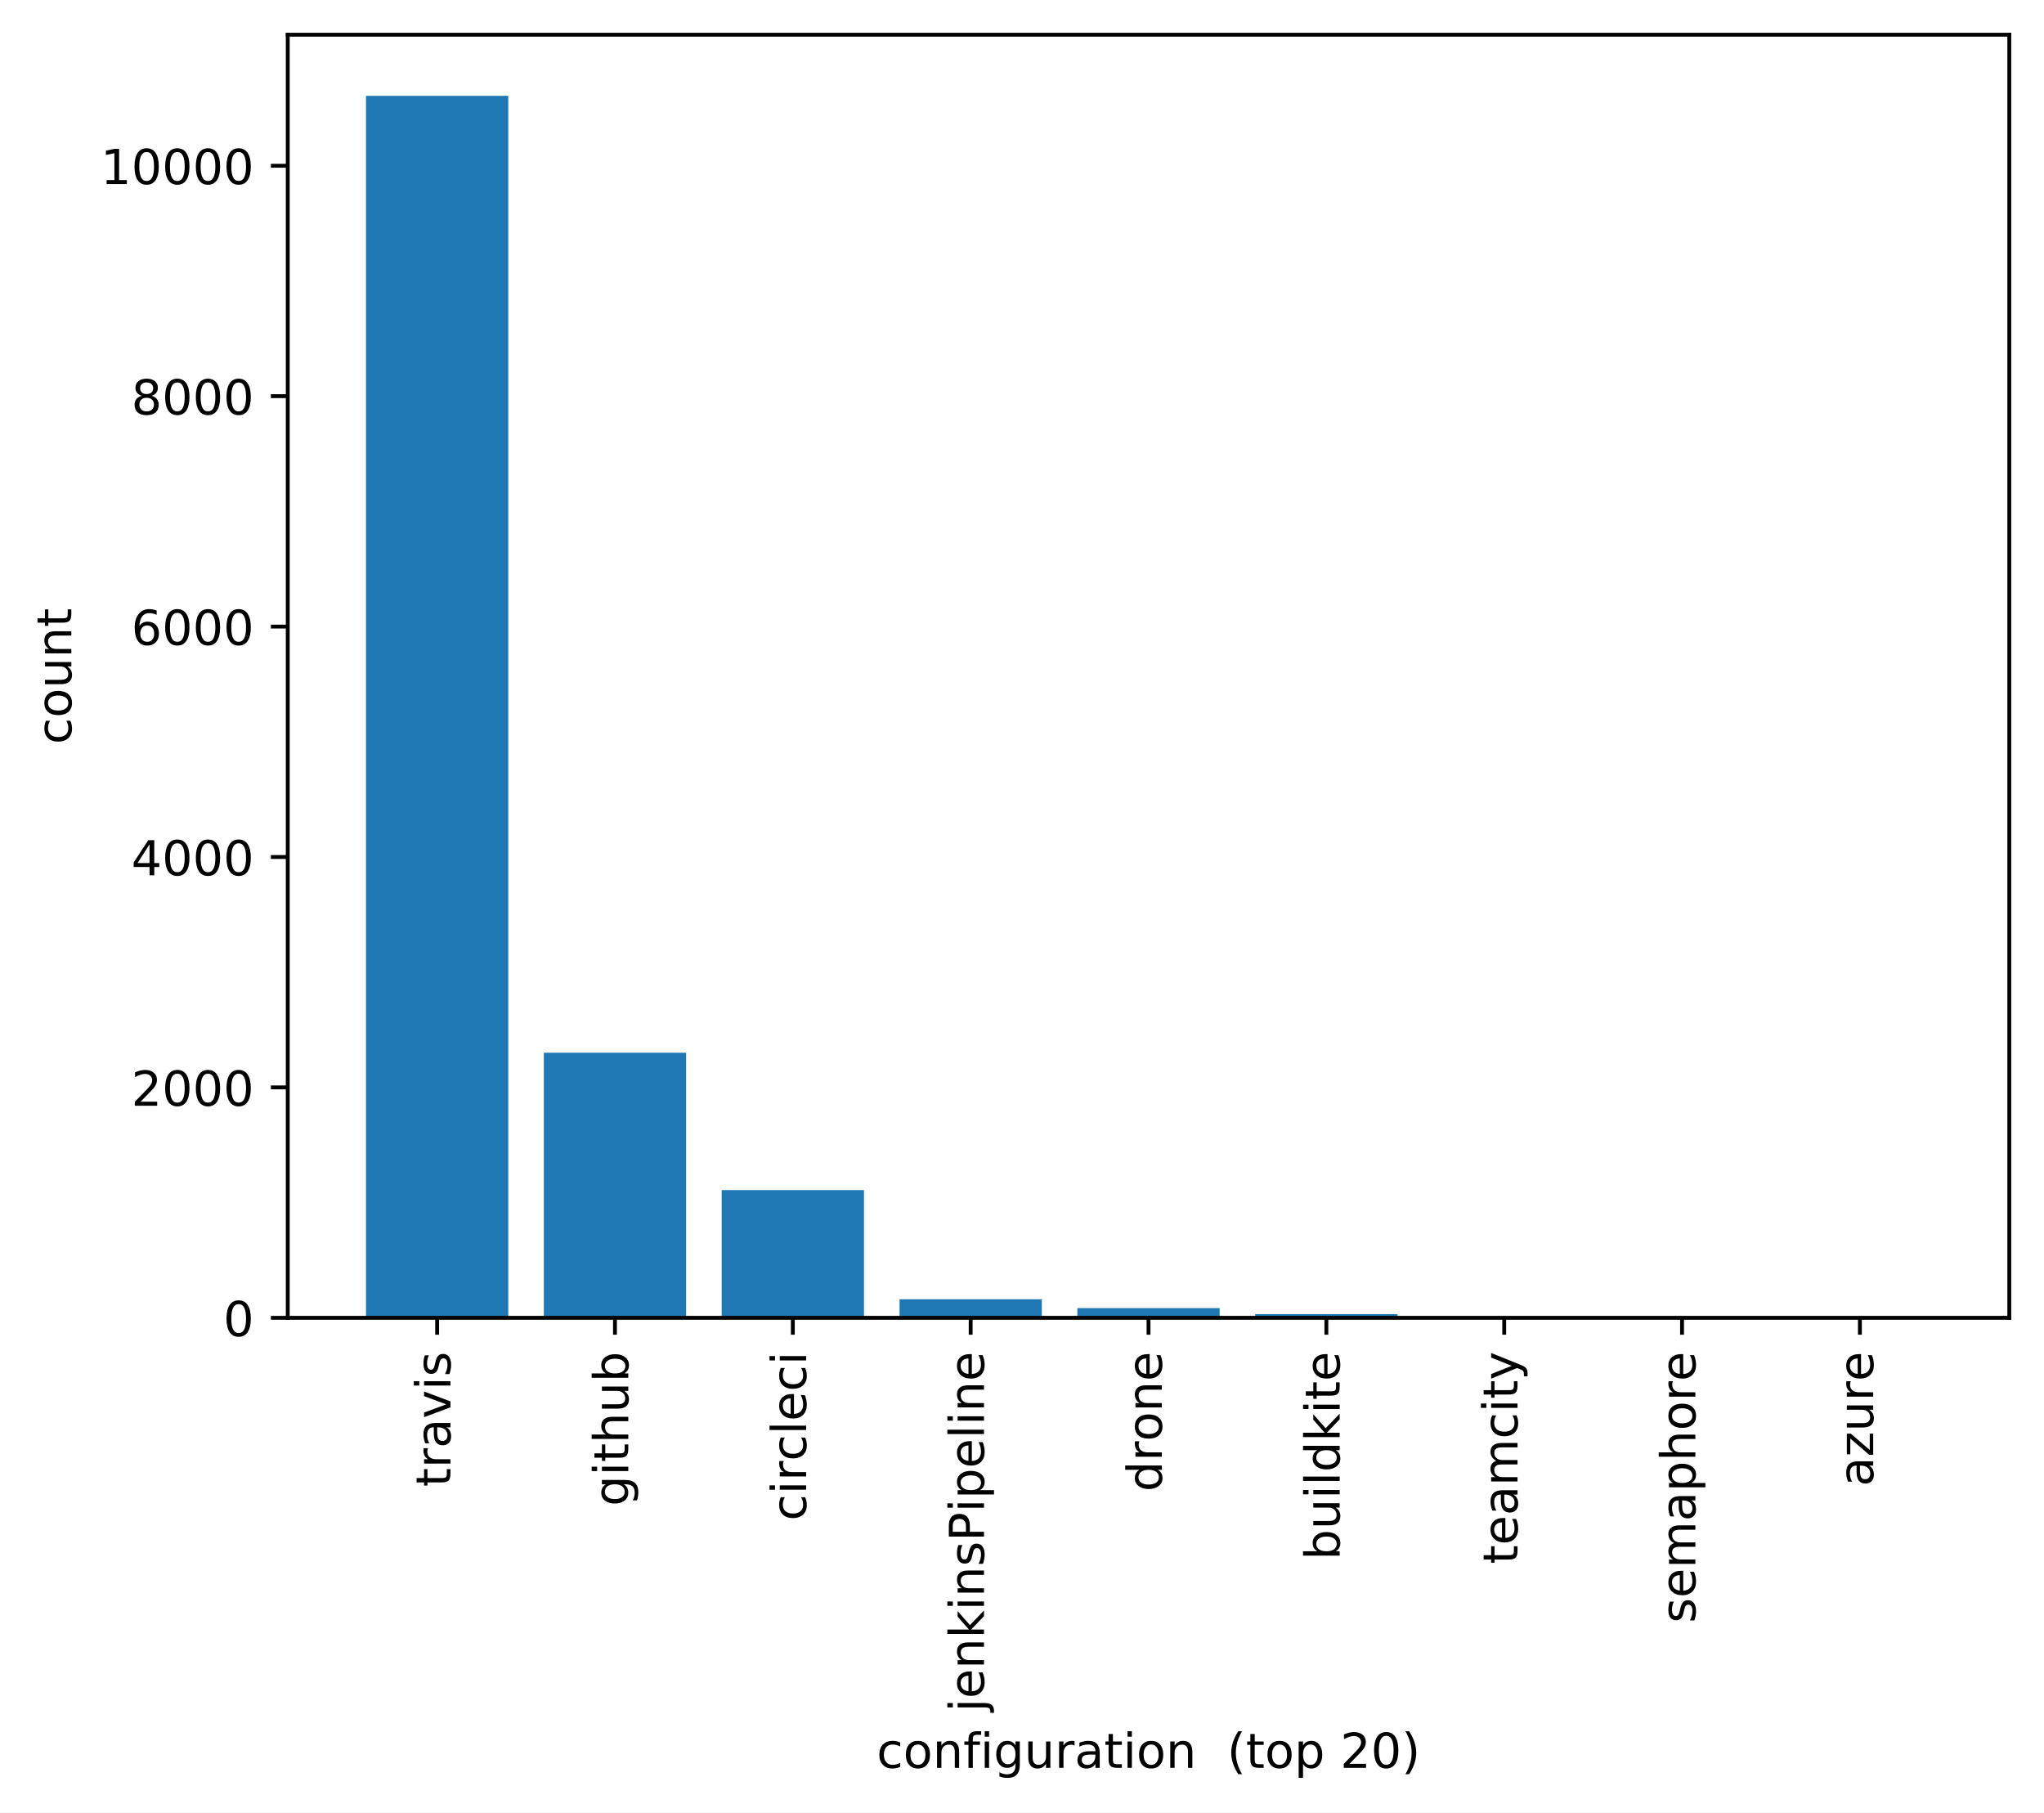
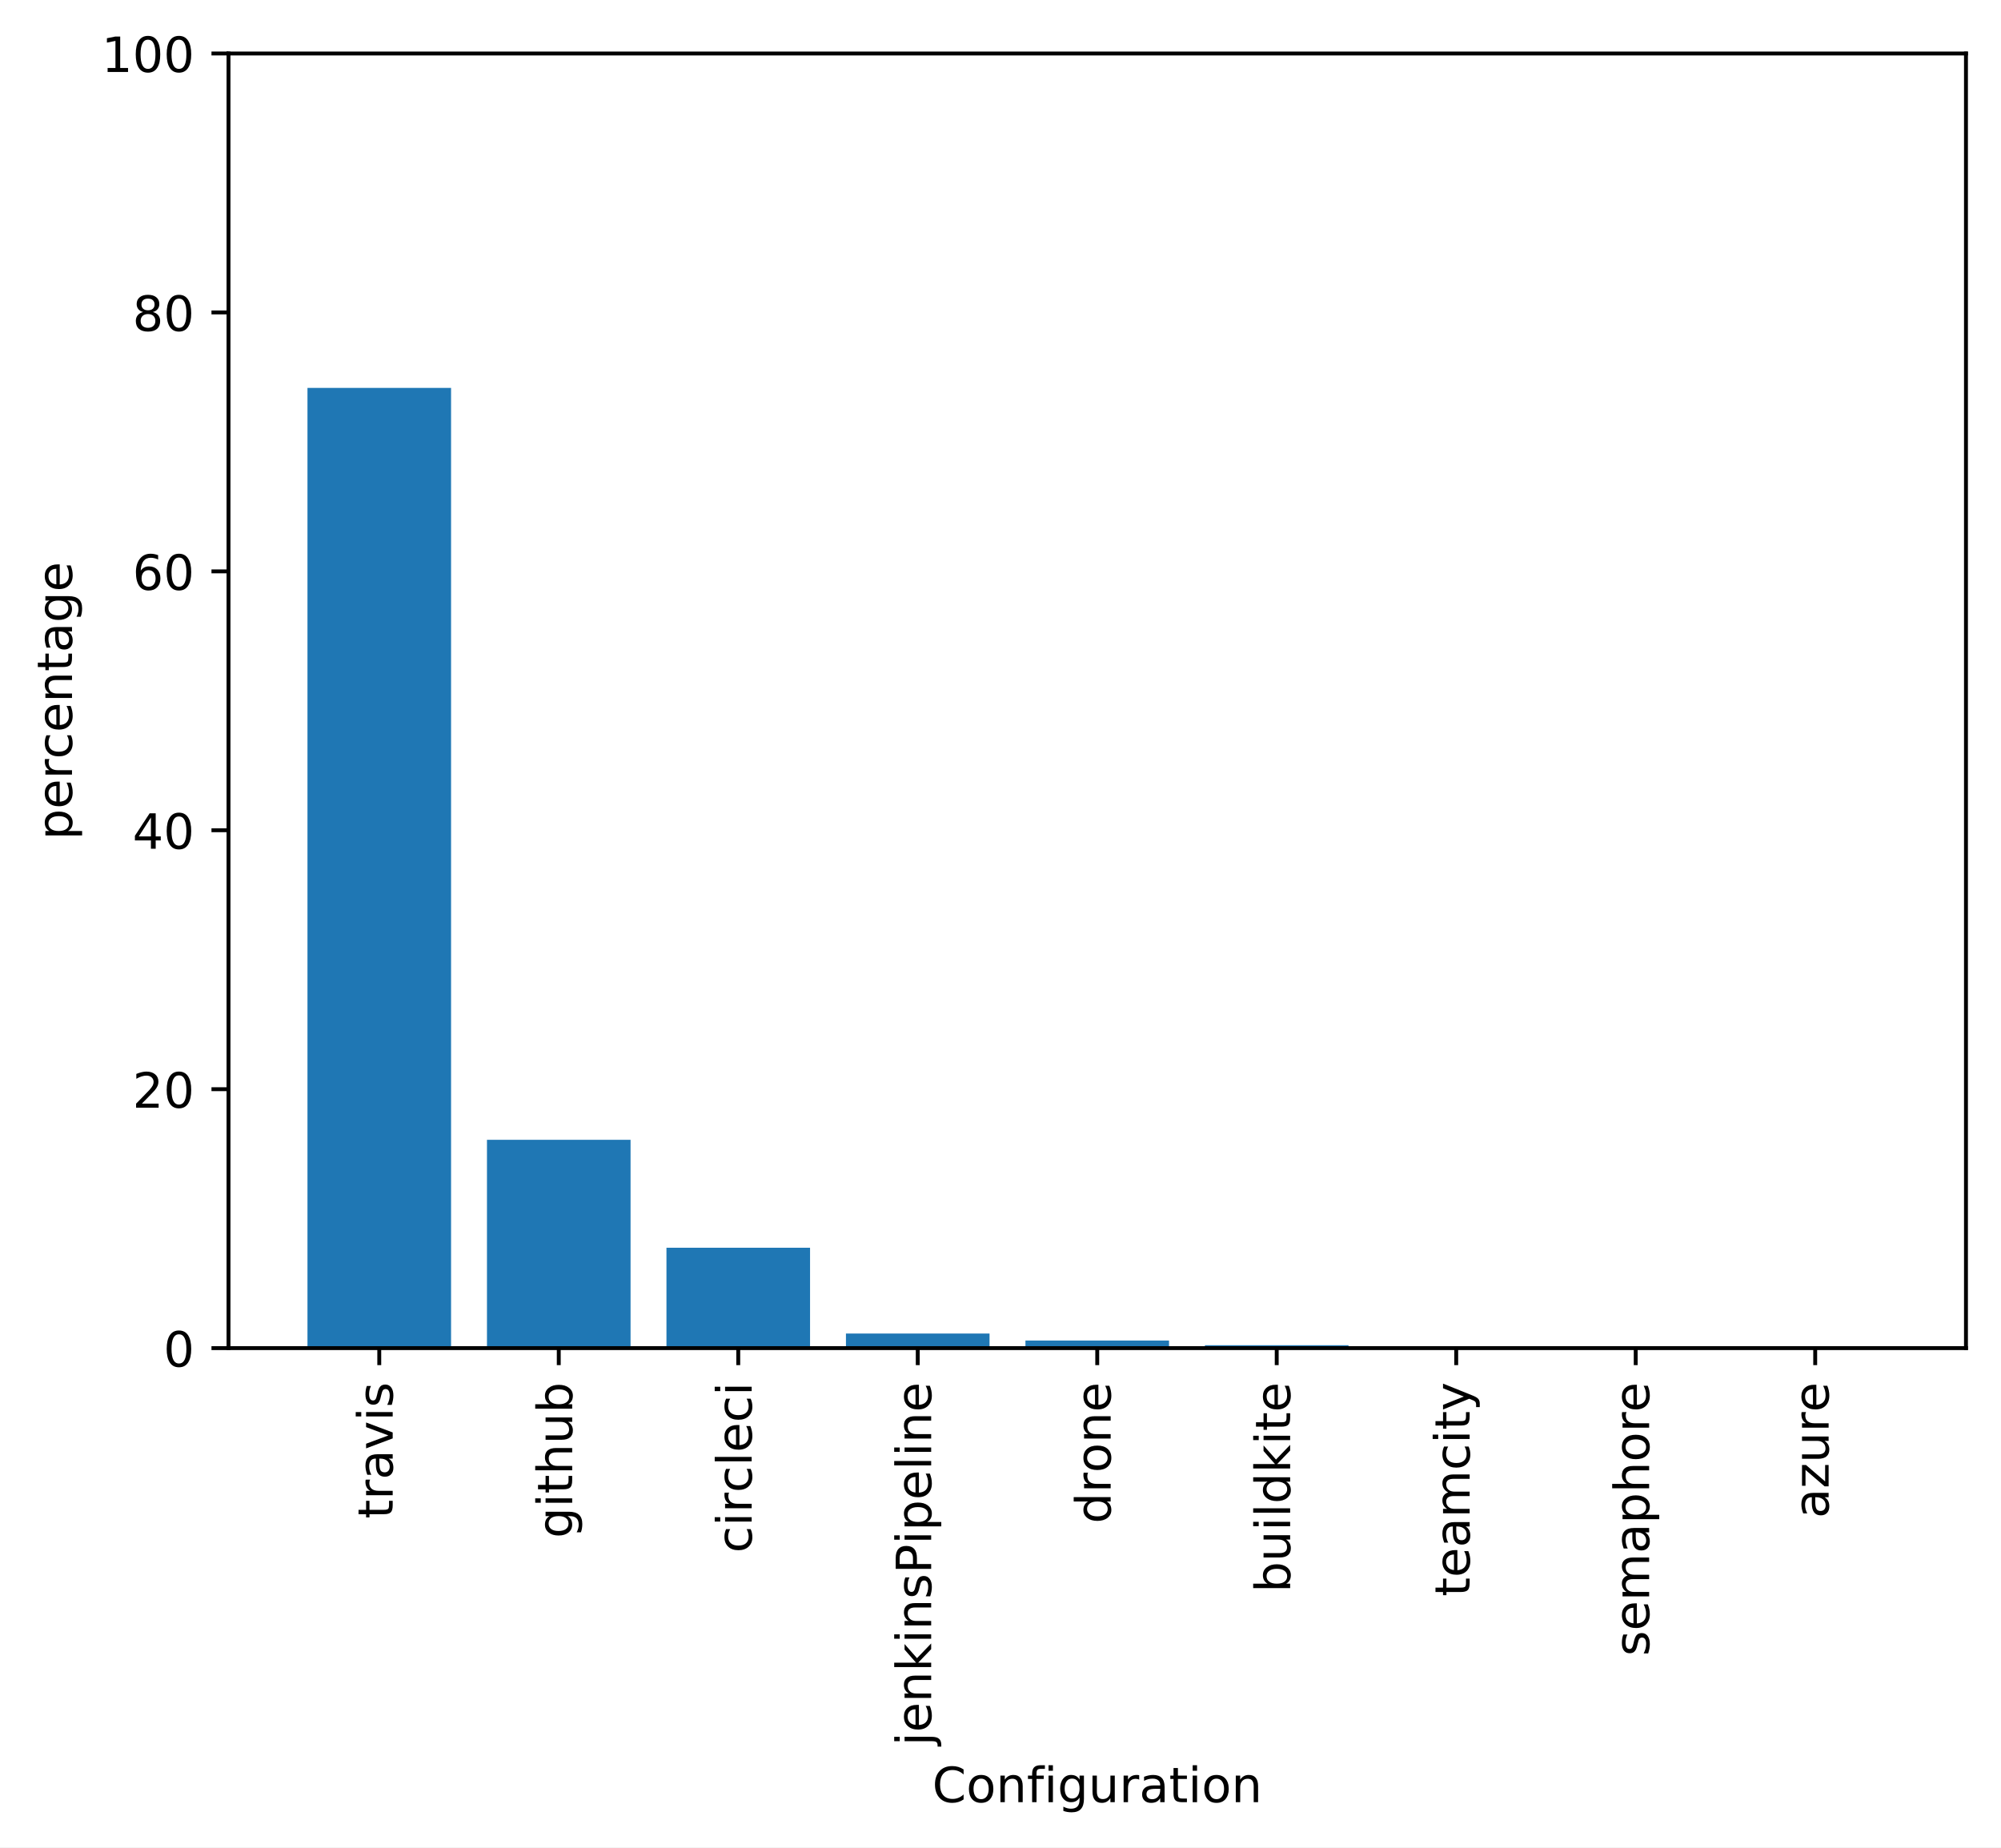
- <svg xmlns="http://www.w3.org/2000/svg" xmlns:xlink="http://www.w3.org/1999/xlink" height="375.928pt" version="1.1" viewBox="0 0 424.011 375.928" width="424.011pt">
+ <svg xmlns="http://www.w3.org/2000/svg" xmlns:xlink="http://www.w3.org/1999/xlink" height="379.727pt" version="1.1" viewBox="0 0 411.286 379.727" width="411.286pt">
  <defs>
    <style type="text/css">
*{stroke-linecap:butt;stroke-linejoin:round;}
  </style>
  </defs>
  <g id="figure_1">
    <g id="patch_1">
-       <path d="M 0 375.928  L 424.011 375.928  L 424.011 0  L 0 0  z " style="fill:#ffffff;" />
+       <path d="M 0 379.727  L 411.286 379.727  L 411.286 0  L 0 0  z " style="fill:#ffffff;" />
    </g>
    <g id="axes_1">
      <g id="patch_2">
-         <path d="M 59.691 273.312  L 416.811 273.312  L 416.811 7.2  L 59.691 7.2  z " style="fill:#ffffff;" />
+         <path d="M 46.966 277.111  L 404.086 277.111  L 404.086 10.999  L 46.966 10.999  z " style="fill:#ffffff;" />
      </g>
      <g id="patch_3">
-         <path clip-path="url(#pf8404ca12c)" d="M 75.923 273.312  L 105.437 273.312  L 105.437 19.872  L 75.923 19.872  z " style="fill:#1f77b4;" />
+         <path clip-path="url(#p85c46f437a)" d="M 63.198 277.111  L 92.712 277.111  L 92.712 79.737  L 63.198 79.737  z " style="fill:#1f77b4;" />
      </g>
      <g id="patch_4">
-         <path clip-path="url(#pf8404ca12c)" d="M 112.816 273.312  L 142.33 273.312  L 142.33 218.333  L 112.816 218.333  z " style="fill:#1f77b4;" />
+         <path clip-path="url(#p85c46f437a)" d="M 100.091 277.111  L 129.605 277.111  L 129.605 234.294  L 100.091 234.294  z " style="fill:#1f77b4;" />
      </g>
      <g id="patch_5">
-         <path clip-path="url(#pf8404ca12c)" d="M 149.708 273.312  L 179.223 273.312  L 179.223 246.814  L 149.708 246.814  z " style="fill:#1f77b4;" />
+         <path clip-path="url(#p85c46f437a)" d="M 136.983 277.111  L 166.498 277.111  L 166.498 256.475  L 136.983 256.475  z " style="fill:#1f77b4;" />
      </g>
      <g id="patch_6">
-         <path clip-path="url(#pf8404ca12c)" d="M 186.601 273.312  L 216.115 273.312  L 216.115 269.465  L 186.601 269.465  z " style="fill:#1f77b4;" />
+         <path clip-path="url(#p85c46f437a)" d="M 173.876 277.111  L 203.39 277.111  L 203.39 274.115  L 173.876 274.115  z " style="fill:#1f77b4;" />
      </g>
      <g id="patch_7">
-         <path clip-path="url(#pf8404ca12c)" d="M 223.494 273.312  L 253.008 273.312  L 253.008 271.305  L 223.494 271.305  z " style="fill:#1f77b4;" />
+         <path clip-path="url(#p85c46f437a)" d="M 210.769 277.111  L 240.283 277.111  L 240.283 275.548  L 210.769 275.548  z " style="fill:#1f77b4;" />
      </g>
      <g id="patch_8">
-         <path clip-path="url(#pf8404ca12c)" d="M 260.386 273.312  L 289.9 273.312  L 289.9 272.547  L 260.386 272.547  z " style="fill:#1f77b4;" />
+         <path clip-path="url(#p85c46f437a)" d="M 247.661 277.111  L 277.175 277.111  L 277.175 276.516  L 247.661 276.516  z " style="fill:#1f77b4;" />
      </g>
      <g id="patch_9">
-         <path clip-path="url(#pf8404ca12c)" d="M 297.279 273.312  L 326.793 273.312  L 326.793 273.216  L 297.279 273.216  z " style="fill:#1f77b4;" />
+         <path clip-path="url(#p85c46f437a)" d="M 284.554 277.111  L 314.068 277.111  L 314.068 277.037  L 284.554 277.037  z " style="fill:#1f77b4;" />
      </g>
      <g id="patch_10">
-         <path clip-path="url(#pf8404ca12c)" d="M 334.171 273.312  L 363.685 273.312  L 363.685 273.264  L 334.171 273.264  z " style="fill:#1f77b4;" />
+         <path clip-path="url(#p85c46f437a)" d="M 321.446 277.111  L 350.96 277.111  L 350.96 277.074  L 321.446 277.074  z " style="fill:#1f77b4;" />
      </g>
      <g id="patch_11">
-         <path clip-path="url(#pf8404ca12c)" d="M 371.064 273.312  L 400.578 273.312  L 400.578 273.288  L 371.064 273.288  z " style="fill:#1f77b4;" />
+         <path clip-path="url(#p85c46f437a)" d="M 358.339 277.111  L 387.853 277.111  L 387.853 277.093  L 358.339 277.093  z " style="fill:#1f77b4;" />
      </g>
      <g id="matplotlib.axis_1">
        <g id="xtick_1">
          <g id="line2d_1">
            <defs>
-               <path d="M 0 0  L 0 3.5  " id="ma656658e7a" style="stroke:#000000;stroke-width:0.8;" />
-             </defs>
-             <g>
-               <use style="stroke:#000000;stroke-width:0.8;" x="90.68" xlink:href="#ma656658e7a" y="273.312" />
+               <path d="M 0 0  L 0 3.5  " id="mbdd5193cb3" style="stroke:#000000;stroke-width:0.8;" />
+             </defs>
+             <g>
+               <use style="stroke:#000000;stroke-width:0.8;" x="77.955" xlink:href="#mbdd5193cb3" y="277.111" />
            </g>
          </g>
          <g id="text_1">
            <defs>
              <path d="M 18.312 70.219  L 18.312 54.688  L 36.812 54.688  L 36.812 47.703  L 18.312 47.703  L 18.312 18.016  Q 18.312 11.328 20.141 9.422  Q 21.969 7.516 27.594 7.516  L 36.812 7.516  L 36.812 0  L 27.594 0  Q 17.188 0 13.234 3.875  Q 9.281 7.766 9.281 18.016  L 9.281 47.703  L 2.688 47.703  L 2.688 54.688  L 9.281 54.688  L 9.281 70.219  z " id="DejaVuSans-116" />
              <path d="M 41.109 46.297  Q 39.594 47.172 37.812 47.578  Q 36.031 48 33.891 48  Q 26.266 48 22.188 43.047  Q 18.109 38.094 18.109 28.812  L 18.109 0  L 9.078 0  L 9.078 54.688  L 18.109 54.688  L 18.109 46.188  Q 20.953 51.172 25.484 53.578  Q 30.031 56 36.531 56  Q 37.453 56 38.578 55.875  Q 39.703 55.766 41.062 55.516  z " id="DejaVuSans-114" />
              <path d="M 34.281 27.484  Q 23.391 27.484 19.188 25  Q 14.984 22.516 14.984 16.5  Q 14.984 11.719 18.141 8.906  Q 21.297 6.109 26.703 6.109  Q 34.188 6.109 38.703 11.406  Q 43.219 16.703 43.219 25.484  L 43.219 27.484  z M 52.203 31.203  L 52.203 0  L 43.219 0  L 43.219 8.297  Q 40.141 3.328 35.547 0.953  Q 30.953 -1.422 24.312 -1.422  Q 15.922 -1.422 10.953 3.297  Q 6 8.016 6 15.922  Q 6 25.141 12.172 29.828  Q 18.359 34.516 30.609 34.516  L 43.219 34.516  L 43.219 35.406  Q 43.219 41.609 39.141 45  Q 35.062 48.391 27.688 48.391  Q 23 48.391 18.547 47.266  Q 14.109 46.141 10.016 43.891  L 10.016 52.203  Q 14.938 54.109 19.578 55.047  Q 24.219 56 28.609 56  Q 40.484 56 46.344 49.844  Q 52.203 43.703 52.203 31.203  z " id="DejaVuSans-97" />
              <path d="M 2.984 54.688  L 12.5 54.688  L 29.594 8.797  L 46.688 54.688  L 56.203 54.688  L 35.688 0  L 23.484 0  z " id="DejaVuSans-118" />
              <path d="M 9.422 54.688  L 18.406 54.688  L 18.406 0  L 9.422 0  z M 9.422 75.984  L 18.406 75.984  L 18.406 64.594  L 9.422 64.594  z " id="DejaVuSans-105" />
              <path d="M 44.281 53.078  L 44.281 44.578  Q 40.484 46.531 36.375 47.5  Q 32.281 48.484 27.875 48.484  Q 21.188 48.484 17.844 46.438  Q 14.5 44.391 14.5 40.281  Q 14.5 37.156 16.891 35.375  Q 19.281 33.594 26.516 31.984  L 29.594 31.297  Q 39.156 29.25 43.188 25.516  Q 47.219 21.781 47.219 15.094  Q 47.219 7.469 41.188 3.016  Q 35.156 -1.422 24.609 -1.422  Q 20.219 -1.422 15.453 -0.562  Q 10.688 0.297 5.422 2  L 5.422 11.281  Q 10.406 8.688 15.234 7.391  Q 20.062 6.109 24.812 6.109  Q 31.156 6.109 34.562 8.281  Q 37.984 10.453 37.984 14.406  Q 37.984 18.062 35.516 20.016  Q 33.062 21.969 24.703 23.781  L 21.578 24.516  Q 13.234 26.266 9.516 29.906  Q 5.812 33.547 5.812 39.891  Q 5.812 47.609 11.281 51.797  Q 16.75 56 26.812 56  Q 31.781 56 36.172 55.266  Q 40.578 54.547 44.281 53.078  z " id="DejaVuSans-115" />
            </defs>
-             <g transform="translate(93.43975 308.3776)rotate(-90)scale(0.1 -0.1)">
+             <g transform="translate(80.71475 312.1768)rotate(-90)scale(0.1 -0.1)">
              <use xlink:href="#DejaVuSans-116" />
              <use x="39.209" xlink:href="#DejaVuSans-114" />
              <use x="80.322" xlink:href="#DejaVuSans-97" />
              <use x="141.602" xlink:href="#DejaVuSans-118" />
              <use x="200.781" xlink:href="#DejaVuSans-105" />
              <use x="228.564" xlink:href="#DejaVuSans-115" />
            </g>
          </g>
        </g>
        <g id="xtick_2">
          <g id="line2d_2">
            <g>
-               <use style="stroke:#000000;stroke-width:0.8;" x="127.573" xlink:href="#ma656658e7a" y="273.312" />
+               <use style="stroke:#000000;stroke-width:0.8;" x="114.848" xlink:href="#mbdd5193cb3" y="277.111" />
            </g>
          </g>
          <g id="text_2">
            <defs>
              <path d="M 45.406 27.984  Q 45.406 37.75 41.375 43.109  Q 37.359 48.484 30.078 48.484  Q 22.859 48.484 18.828 43.109  Q 14.797 37.75 14.797 27.984  Q 14.797 18.266 18.828 12.891  Q 22.859 7.516 30.078 7.516  Q 37.359 7.516 41.375 12.891  Q 45.406 18.266 45.406 27.984  z M 54.391 6.781  Q 54.391 -7.172 48.188 -13.984  Q 42 -20.797 29.203 -20.797  Q 24.469 -20.797 20.266 -20.094  Q 16.062 -19.391 12.109 -17.922  L 12.109 -9.188  Q 16.062 -11.328 19.922 -12.344  Q 23.781 -13.375 27.781 -13.375  Q 36.625 -13.375 41.016 -8.766  Q 45.406 -4.156 45.406 5.172  L 45.406 9.625  Q 42.625 4.781 38.281 2.391  Q 33.938 0 27.875 0  Q 17.828 0 11.672 7.656  Q 5.516 15.328 5.516 27.984  Q 5.516 40.672 11.672 48.328  Q 17.828 56 27.875 56  Q 33.938 56 38.281 53.609  Q 42.625 51.219 45.406 46.391  L 45.406 54.688  L 54.391 54.688  z " id="DejaVuSans-103" />
              <path d="M 54.891 33.016  L 54.891 0  L 45.906 0  L 45.906 32.719  Q 45.906 40.484 42.875 44.328  Q 39.844 48.188 33.797 48.188  Q 26.516 48.188 22.312 43.547  Q 18.109 38.922 18.109 30.906  L 18.109 0  L 9.078 0  L 9.078 75.984  L 18.109 75.984  L 18.109 46.188  Q 21.344 51.125 25.703 53.562  Q 30.078 56 35.797 56  Q 45.219 56 50.047 50.172  Q 54.891 44.344 54.891 33.016  z " id="DejaVuSans-104" />
              <path d="M 8.5 21.578  L 8.5 54.688  L 17.484 54.688  L 17.484 21.922  Q 17.484 14.156 20.5 10.266  Q 23.531 6.391 29.594 6.391  Q 36.859 6.391 41.078 11.031  Q 45.312 15.672 45.312 23.688  L 45.312 54.688  L 54.297 54.688  L 54.297 0  L 45.312 0  L 45.312 8.406  Q 42.047 3.422 37.719 1  Q 33.406 -1.422 27.688 -1.422  Q 18.266 -1.422 13.375 4.438  Q 8.5 10.297 8.5 21.578  z M 31.109 56  z " id="DejaVuSans-117" />
              <path d="M 48.688 27.297  Q 48.688 37.203 44.609 42.844  Q 40.531 48.484 33.406 48.484  Q 26.266 48.484 22.188 42.844  Q 18.109 37.203 18.109 27.297  Q 18.109 17.391 22.188 11.75  Q 26.266 6.109 33.406 6.109  Q 40.531 6.109 44.609 11.75  Q 48.688 17.391 48.688 27.297  z M 18.109 46.391  Q 20.953 51.266 25.266 53.625  Q 29.594 56 35.594 56  Q 45.562 56 51.781 48.094  Q 58.016 40.188 58.016 27.297  Q 58.016 14.406 51.781 6.484  Q 45.562 -1.422 35.594 -1.422  Q 29.594 -1.422 25.266 0.953  Q 20.953 3.328 18.109 8.203  L 18.109 0  L 9.078 0  L 9.078 75.984  L 18.109 75.984  z " id="DejaVuSans-98" />
            </defs>
-             <g transform="translate(130.3323 312.3823)rotate(-90)scale(0.1 -0.1)">
+             <g transform="translate(117.6073 316.1815)rotate(-90)scale(0.1 -0.1)">
              <use xlink:href="#DejaVuSans-103" />
              <use x="63.477" xlink:href="#DejaVuSans-105" />
              <use x="91.26" xlink:href="#DejaVuSans-116" />
              <use x="130.469" xlink:href="#DejaVuSans-104" />
              <use x="193.848" xlink:href="#DejaVuSans-117" />
              <use x="257.227" xlink:href="#DejaVuSans-98" />
            </g>
          </g>
        </g>
        <g id="xtick_3">
          <g id="line2d_3">
            <g>
-               <use style="stroke:#000000;stroke-width:0.8;" x="164.466" xlink:href="#ma656658e7a" y="273.312" />
+               <use style="stroke:#000000;stroke-width:0.8;" x="151.741" xlink:href="#mbdd5193cb3" y="277.111" />
            </g>
          </g>
          <g id="text_3">
            <defs>
              <path d="M 48.781 52.594  L 48.781 44.188  Q 44.969 46.297 41.141 47.344  Q 37.312 48.391 33.406 48.391  Q 24.656 48.391 19.812 42.844  Q 14.984 37.312 14.984 27.297  Q 14.984 17.281 19.812 11.734  Q 24.656 6.203 33.406 6.203  Q 37.312 6.203 41.141 7.25  Q 44.969 8.297 48.781 10.406  L 48.781 2.094  Q 45.016 0.344 40.984 -0.531  Q 36.969 -1.422 32.422 -1.422  Q 20.062 -1.422 12.781 6.344  Q 5.516 14.109 5.516 27.297  Q 5.516 40.672 12.859 48.328  Q 20.219 56 33.016 56  Q 37.156 56 41.109 55.141  Q 45.062 54.297 48.781 52.594  z " id="DejaVuSans-99" />
              <path d="M 9.422 75.984  L 18.406 75.984  L 18.406 0  L 9.422 0  z " id="DejaVuSans-108" />
              <path d="M 56.203 29.594  L 56.203 25.203  L 14.891 25.203  Q 15.484 15.922 20.484 11.062  Q 25.484 6.203 34.422 6.203  Q 39.594 6.203 44.453 7.469  Q 49.312 8.734 54.109 11.281  L 54.109 2.781  Q 49.266 0.734 44.188 -0.344  Q 39.109 -1.422 33.891 -1.422  Q 20.797 -1.422 13.156 6.188  Q 5.516 13.812 5.516 26.812  Q 5.516 40.234 12.766 48.109  Q 20.016 56 32.328 56  Q 43.359 56 49.781 48.891  Q 56.203 41.797 56.203 29.594  z M 47.219 32.234  Q 47.125 39.594 43.094 43.984  Q 39.062 48.391 32.422 48.391  Q 24.906 48.391 20.391 44.141  Q 15.875 39.891 15.188 32.172  z " id="DejaVuSans-101" />
            </defs>
-             <g transform="translate(167.2249 315.4026)rotate(-90)scale(0.1 -0.1)">
+             <g transform="translate(154.4999 319.2018)rotate(-90)scale(0.1 -0.1)">
              <use xlink:href="#DejaVuSans-99" />
              <use x="54.98" xlink:href="#DejaVuSans-105" />
              <use x="82.764" xlink:href="#DejaVuSans-114" />
              <use x="123.846" xlink:href="#DejaVuSans-99" />
              <use x="178.826" xlink:href="#DejaVuSans-108" />
              <use x="206.609" xlink:href="#DejaVuSans-101" />
              <use x="268.133" xlink:href="#DejaVuSans-99" />
              <use x="323.113" xlink:href="#DejaVuSans-105" />
            </g>
          </g>
        </g>
        <g id="xtick_4">
          <g id="line2d_4">
            <g>
-               <use style="stroke:#000000;stroke-width:0.8;" x="201.358" xlink:href="#ma656658e7a" y="273.312" />
+               <use style="stroke:#000000;stroke-width:0.8;" x="188.633" xlink:href="#mbdd5193cb3" y="277.111" />
            </g>
          </g>
          <g id="text_4">
            <defs>
              <path d="M 9.422 54.688  L 18.406 54.688  L 18.406 -0.984  Q 18.406 -11.422 14.422 -16.109  Q 10.453 -20.797 1.609 -20.797  L -1.812 -20.797  L -1.812 -13.188  L 0.594 -13.188  Q 5.719 -13.188 7.562 -10.812  Q 9.422 -8.453 9.422 -0.984  z M 9.422 75.984  L 18.406 75.984  L 18.406 64.594  L 9.422 64.594  z " id="DejaVuSans-106" />
              <path d="M 54.891 33.016  L 54.891 0  L 45.906 0  L 45.906 32.719  Q 45.906 40.484 42.875 44.328  Q 39.844 48.188 33.797 48.188  Q 26.516 48.188 22.312 43.547  Q 18.109 38.922 18.109 30.906  L 18.109 0  L 9.078 0  L 9.078 54.688  L 18.109 54.688  L 18.109 46.188  Q 21.344 51.125 25.703 53.562  Q 30.078 56 35.797 56  Q 45.219 56 50.047 50.172  Q 54.891 44.344 54.891 33.016  z " id="DejaVuSans-110" />
              <path d="M 9.078 75.984  L 18.109 75.984  L 18.109 31.109  L 44.922 54.688  L 56.391 54.688  L 27.391 29.109  L 57.625 0  L 45.906 0  L 18.109 26.703  L 18.109 0  L 9.078 0  z " id="DejaVuSans-107" />
              <path d="M 19.672 64.797  L 19.672 37.406  L 32.078 37.406  Q 38.969 37.406 42.719 40.969  Q 46.484 44.531 46.484 51.125  Q 46.484 57.672 42.719 61.234  Q 38.969 64.797 32.078 64.797  z M 9.812 72.906  L 32.078 72.906  Q 44.344 72.906 50.609 67.359  Q 56.891 61.812 56.891 51.125  Q 56.891 40.328 50.609 34.812  Q 44.344 29.297 32.078 29.297  L 19.672 29.297  L 19.672 0  L 9.812 0  z " id="DejaVuSans-80" />
              <path d="M 18.109 8.203  L 18.109 -20.797  L 9.078 -20.797  L 9.078 54.688  L 18.109 54.688  L 18.109 46.391  Q 20.953 51.266 25.266 53.625  Q 29.594 56 35.594 56  Q 45.562 56 51.781 48.094  Q 58.016 40.188 58.016 27.297  Q 58.016 14.406 51.781 6.484  Q 45.562 -1.422 35.594 -1.422  Q 29.594 -1.422 25.266 0.953  Q 20.953 3.328 18.109 8.203  z M 48.688 27.297  Q 48.688 37.203 44.609 42.844  Q 40.531 48.484 33.406 48.484  Q 26.266 48.484 22.188 42.844  Q 18.109 37.203 18.109 27.297  Q 18.109 17.391 22.188 11.75  Q 26.266 6.109 33.406 6.109  Q 40.531 6.109 44.609 11.75  Q 48.688 17.391 48.688 27.297  z " id="DejaVuSans-112" />
            </defs>
-             <g transform="translate(204.1174 355.0495)rotate(-90)scale(0.1 -0.1)">
+             <g transform="translate(191.3924 358.8487)rotate(-90)scale(0.1 -0.1)">
              <use xlink:href="#DejaVuSans-106" />
              <use x="27.783" xlink:href="#DejaVuSans-101" />
              <use x="89.307" xlink:href="#DejaVuSans-110" />
              <use x="152.686" xlink:href="#DejaVuSans-107" />
              <use x="210.596" xlink:href="#DejaVuSans-105" />
              <use x="238.379" xlink:href="#DejaVuSans-110" />
              <use x="301.758" xlink:href="#DejaVuSans-115" />
              <use x="353.857" xlink:href="#DejaVuSans-80" />
              <use x="414.129" xlink:href="#DejaVuSans-105" />
              <use x="441.912" xlink:href="#DejaVuSans-112" />
              <use x="505.389" xlink:href="#DejaVuSans-101" />
              <use x="566.912" xlink:href="#DejaVuSans-108" />
              <use x="594.695" xlink:href="#DejaVuSans-105" />
              <use x="622.479" xlink:href="#DejaVuSans-110" />
              <use x="685.857" xlink:href="#DejaVuSans-101" />
            </g>
          </g>
        </g>
        <g id="xtick_5">
          <g id="line2d_5">
            <g>
-               <use style="stroke:#000000;stroke-width:0.8;" x="238.251" xlink:href="#ma656658e7a" y="273.312" />
+               <use style="stroke:#000000;stroke-width:0.8;" x="225.526" xlink:href="#mbdd5193cb3" y="277.111" />
            </g>
          </g>
          <g id="text_5">
            <defs>
              <path d="M 45.406 46.391  L 45.406 75.984  L 54.391 75.984  L 54.391 0  L 45.406 0  L 45.406 8.203  Q 42.578 3.328 38.25 0.953  Q 33.938 -1.422 27.875 -1.422  Q 17.969 -1.422 11.734 6.484  Q 5.516 14.406 5.516 27.297  Q 5.516 40.188 11.734 48.094  Q 17.969 56 27.875 56  Q 33.938 56 38.25 53.625  Q 42.578 51.266 45.406 46.391  z M 14.797 27.297  Q 14.797 17.391 18.875 11.75  Q 22.953 6.109 30.078 6.109  Q 37.203 6.109 41.297 11.75  Q 45.406 17.391 45.406 27.297  Q 45.406 37.203 41.297 42.844  Q 37.203 48.484 30.078 48.484  Q 22.953 48.484 18.875 42.844  Q 14.797 37.203 14.797 27.297  z " id="DejaVuSans-100" />
              <path d="M 30.609 48.391  Q 23.391 48.391 19.188 42.75  Q 14.984 37.109 14.984 27.297  Q 14.984 17.484 19.156 11.844  Q 23.344 6.203 30.609 6.203  Q 37.797 6.203 41.984 11.859  Q 46.188 17.531 46.188 27.297  Q 46.188 37.016 41.984 42.703  Q 37.797 48.391 30.609 48.391  z M 30.609 56  Q 42.328 56 49.016 48.375  Q 55.719 40.766 55.719 27.297  Q 55.719 13.875 49.016 6.219  Q 42.328 -1.422 30.609 -1.422  Q 18.844 -1.422 12.172 6.219  Q 5.516 13.875 5.516 27.297  Q 5.516 40.766 12.172 48.375  Q 18.844 56 30.609 56  z " id="DejaVuSans-111" />
            </defs>
-             <g transform="translate(241.01 309.3776)rotate(-90)scale(0.1 -0.1)">
+             <g transform="translate(228.285 313.1768)rotate(-90)scale(0.1 -0.1)">
              <use xlink:href="#DejaVuSans-100" />
              <use x="63.477" xlink:href="#DejaVuSans-114" />
              <use x="104.559" xlink:href="#DejaVuSans-111" />
              <use x="165.74" xlink:href="#DejaVuSans-110" />
              <use x="229.119" xlink:href="#DejaVuSans-101" />
            </g>
          </g>
        </g>
        <g id="xtick_6">
          <g id="line2d_6">
            <g>
-               <use style="stroke:#000000;stroke-width:0.8;" x="275.143" xlink:href="#ma656658e7a" y="273.312" />
+               <use style="stroke:#000000;stroke-width:0.8;" x="262.418" xlink:href="#mbdd5193cb3" y="277.111" />
            </g>
          </g>
          <g id="text_6">
-             <g transform="translate(277.9026 323.5448)rotate(-90)scale(0.1 -0.1)">
+             <g transform="translate(265.1776 327.344)rotate(-90)scale(0.1 -0.1)">
              <use xlink:href="#DejaVuSans-98" />
              <use x="63.477" xlink:href="#DejaVuSans-117" />
              <use x="126.855" xlink:href="#DejaVuSans-105" />
              <use x="154.639" xlink:href="#DejaVuSans-108" />
              <use x="182.422" xlink:href="#DejaVuSans-100" />
              <use x="245.898" xlink:href="#DejaVuSans-107" />
              <use x="303.809" xlink:href="#DejaVuSans-105" />
              <use x="331.592" xlink:href="#DejaVuSans-116" />
              <use x="370.801" xlink:href="#DejaVuSans-101" />
            </g>
          </g>
        </g>
        <g id="xtick_7">
          <g id="line2d_7">
            <g>
-               <use style="stroke:#000000;stroke-width:0.8;" x="312.036" xlink:href="#ma656658e7a" y="273.312" />
+               <use style="stroke:#000000;stroke-width:0.8;" x="299.311" xlink:href="#mbdd5193cb3" y="277.111" />
            </g>
          </g>
          <g id="text_7">
            <defs>
              <path d="M 52 44.188  Q 55.375 50.25 60.062 53.125  Q 64.75 56 71.094 56  Q 79.641 56 84.281 50.016  Q 88.922 44.047 88.922 33.016  L 88.922 0  L 79.891 0  L 79.891 32.719  Q 79.891 40.578 77.094 44.375  Q 74.312 48.188 68.609 48.188  Q 61.625 48.188 57.562 43.547  Q 53.516 38.922 53.516 30.906  L 53.516 0  L 44.484 0  L 44.484 32.719  Q 44.484 40.625 41.703 44.406  Q 38.922 48.188 33.109 48.188  Q 26.219 48.188 22.156 43.531  Q 18.109 38.875 18.109 30.906  L 18.109 0  L 9.078 0  L 9.078 54.688  L 18.109 54.688  L 18.109 46.188  Q 21.188 51.219 25.484 53.609  Q 29.781 56 35.688 56  Q 41.656 56 45.828 52.969  Q 50 49.953 52 44.188  z " id="DejaVuSans-109" />
              <path d="M 32.172 -5.078  Q 28.375 -14.844 24.75 -17.812  Q 21.141 -20.797 15.094 -20.797  L 7.906 -20.797  L 7.906 -13.281  L 13.188 -13.281  Q 16.891 -13.281 18.938 -11.516  Q 21 -9.766 23.484 -3.219  L 25.094 0.875  L 2.984 54.688  L 12.5 54.688  L 29.594 11.922  L 46.688 54.688  L 56.203 54.688  z " id="DejaVuSans-121" />
            </defs>
-             <g transform="translate(314.7951 324.3698)rotate(-90)scale(0.1 -0.1)">
+             <g transform="translate(302.0701 328.169)rotate(-90)scale(0.1 -0.1)">
              <use xlink:href="#DejaVuSans-116" />
              <use x="39.209" xlink:href="#DejaVuSans-101" />
              <use x="100.732" xlink:href="#DejaVuSans-97" />
              <use x="162.012" xlink:href="#DejaVuSans-109" />
              <use x="259.424" xlink:href="#DejaVuSans-99" />
              <use x="314.404" xlink:href="#DejaVuSans-105" />
              <use x="342.188" xlink:href="#DejaVuSans-116" />
              <use x="381.396" xlink:href="#DejaVuSans-121" />
            </g>
          </g>
        </g>
        <g id="xtick_8">
          <g id="line2d_8">
            <g>
-               <use style="stroke:#000000;stroke-width:0.8;" x="348.928" xlink:href="#ma656658e7a" y="273.312" />
+               <use style="stroke:#000000;stroke-width:0.8;" x="336.203" xlink:href="#mbdd5193cb3" y="277.111" />
            </g>
          </g>
          <g id="text_8">
-             <g transform="translate(351.6877 336.6089)rotate(-90)scale(0.1 -0.1)">
+             <g transform="translate(338.9627 340.4081)rotate(-90)scale(0.1 -0.1)">
              <use xlink:href="#DejaVuSans-115" />
              <use x="52.1" xlink:href="#DejaVuSans-101" />
              <use x="113.623" xlink:href="#DejaVuSans-109" />
              <use x="211.035" xlink:href="#DejaVuSans-97" />
              <use x="272.314" xlink:href="#DejaVuSans-112" />
              <use x="335.791" xlink:href="#DejaVuSans-104" />
              <use x="399.17" xlink:href="#DejaVuSans-111" />
              <use x="460.352" xlink:href="#DejaVuSans-114" />
              <use x="501.434" xlink:href="#DejaVuSans-101" />
            </g>
          </g>
        </g>
        <g id="xtick_9">
          <g id="line2d_9">
            <g>
-               <use style="stroke:#000000;stroke-width:0.8;" x="385.821" xlink:href="#ma656658e7a" y="273.312" />
+               <use style="stroke:#000000;stroke-width:0.8;" x="373.096" xlink:href="#mbdd5193cb3" y="277.111" />
            </g>
          </g>
          <g id="text_9">
            <defs>
              <path d="M 5.516 54.688  L 48.188 54.688  L 48.188 46.484  L 14.406 7.172  L 48.188 7.172  L 48.188 0  L 4.297 0  L 4.297 8.203  L 38.094 47.516  L 5.516 47.516  z " id="DejaVuSans-122" />
            </defs>
-             <g transform="translate(388.5802 308.287)rotate(-90)scale(0.1 -0.1)">
+             <g transform="translate(375.8552 312.0862)rotate(-90)scale(0.1 -0.1)">
              <use xlink:href="#DejaVuSans-97" />
              <use x="61.279" xlink:href="#DejaVuSans-122" />
              <use x="113.77" xlink:href="#DejaVuSans-117" />
              <use x="177.148" xlink:href="#DejaVuSans-114" />
              <use x="218.23" xlink:href="#DejaVuSans-101" />
            </g>
          </g>
        </g>
        <g id="text_10">
          <defs>
+             <path d="M 64.406 67.281  L 64.406 56.891  Q 59.422 61.531 53.781 63.812  Q 48.141 66.109 41.797 66.109  Q 29.297 66.109 22.656 58.469  Q 16.016 50.828 16.016 36.375  Q 16.016 21.969 22.656 14.328  Q 29.297 6.688 41.797 6.688  Q 48.141 6.688 53.781 8.984  Q 59.422 11.281 64.406 15.922  L 64.406 5.609  Q 59.234 2.094 53.438 0.328  Q 47.656 -1.422 41.219 -1.422  Q 24.656 -1.422 15.125 8.703  Q 5.609 18.844 5.609 36.375  Q 5.609 53.953 15.125 64.078  Q 24.656 74.219 41.219 74.219  Q 47.75 74.219 53.531 72.484  Q 59.328 70.75 64.406 67.281  z " id="DejaVuSans-67" />
            <path d="M 37.109 75.984  L 37.109 68.5  L 28.516 68.5  Q 23.688 68.5 21.797 66.547  Q 19.922 64.594 19.922 59.516  L 19.922 54.688  L 34.719 54.688  L 34.719 47.703  L 19.922 47.703  L 19.922 0  L 10.891 0  L 10.891 47.703  L 2.297 47.703  L 2.297 54.688  L 10.891 54.688  L 10.891 58.5  Q 10.891 67.625 15.141 71.797  Q 19.391 75.984 28.609 75.984  z " id="DejaVuSans-102" />
-             <path id="DejaVuSans-32" />
-             <path d="M 31 75.875  Q 24.469 64.656 21.281 53.656  Q 18.109 42.672 18.109 31.391  Q 18.109 20.125 21.312 9.062  Q 24.516 -2 31 -13.188  L 23.188 -13.188  Q 15.875 -1.703 12.234 9.375  Q 8.594 20.453 8.594 31.391  Q 8.594 42.281 12.203 53.312  Q 15.828 64.359 23.188 75.875  z " id="DejaVuSans-40" />
-             <path d="M 19.188 8.297  L 53.609 8.297  L 53.609 0  L 7.328 0  L 7.328 8.297  Q 12.938 14.109 22.625 23.891  Q 32.328 33.688 34.812 36.531  Q 39.547 41.844 41.422 45.531  Q 43.312 49.219 43.312 52.781  Q 43.312 58.594 39.234 62.25  Q 35.156 65.922 28.609 65.922  Q 23.969 65.922 18.812 64.312  Q 13.672 62.703 7.812 59.422  L 7.812 69.391  Q 13.766 71.781 18.938 73  Q 24.125 74.219 28.422 74.219  Q 39.75 74.219 46.484 68.547  Q 53.219 62.891 53.219 53.422  Q 53.219 48.922 51.531 44.891  Q 49.859 40.875 45.406 35.406  Q 44.188 33.984 37.641 27.219  Q 31.109 20.453 19.188 8.297  z " id="DejaVuSans-50" />
-             <path d="M 31.781 66.406  Q 24.172 66.406 20.328 58.906  Q 16.5 51.422 16.5 36.375  Q 16.5 21.391 20.328 13.891  Q 24.172 6.391 31.781 6.391  Q 39.453 6.391 43.281 13.891  Q 47.125 21.391 47.125 36.375  Q 47.125 51.422 43.281 58.906  Q 39.453 66.406 31.781 66.406  z M 31.781 74.219  Q 44.047 74.219 50.516 64.516  Q 56.984 54.828 56.984 36.375  Q 56.984 17.969 50.516 8.266  Q 44.047 -1.422 31.781 -1.422  Q 19.531 -1.422 13.062 8.266  Q 6.594 17.969 6.594 36.375  Q 6.594 54.828 13.062 64.516  Q 19.531 74.219 31.781 74.219  z " id="DejaVuSans-48" />
-             <path d="M 8.016 75.875  L 15.828 75.875  Q 23.141 64.359 26.781 53.312  Q 30.422 42.281 30.422 31.391  Q 30.422 20.453 26.781 9.375  Q 23.141 -1.703 15.828 -13.188  L 8.016 -13.188  Q 14.5 -2 17.703 9.062  Q 20.906 20.125 20.906 31.391  Q 20.906 42.672 17.703 53.656  Q 14.5 64.656 8.016 75.875  z " id="DejaVuSans-41" />
          </defs>
-           <g transform="translate(181.8592 366.6479)scale(0.1 -0.1)">
-             <use xlink:href="#DejaVuSans-99" />
-             <use x="54.98" xlink:href="#DejaVuSans-111" />
-             <use x="116.162" xlink:href="#DejaVuSans-110" />
-             <use x="179.541" xlink:href="#DejaVuSans-102" />
-             <use x="214.746" xlink:href="#DejaVuSans-105" />
-             <use x="242.529" xlink:href="#DejaVuSans-103" />
-             <use x="306.006" xlink:href="#DejaVuSans-117" />
-             <use x="369.385" xlink:href="#DejaVuSans-114" />
-             <use x="410.498" xlink:href="#DejaVuSans-97" />
-             <use x="471.777" xlink:href="#DejaVuSans-116" />
-             <use x="510.986" xlink:href="#DejaVuSans-105" />
-             <use x="538.77" xlink:href="#DejaVuSans-111" />
-             <use x="599.951" xlink:href="#DejaVuSans-110" />
-             <use x="663.33" xlink:href="#DejaVuSans-32" />
-             <use x="695.117" xlink:href="#DejaVuSans-32" />
-             <use x="726.904" xlink:href="#DejaVuSans-40" />
-             <use x="765.918" xlink:href="#DejaVuSans-116" />
-             <use x="805.127" xlink:href="#DejaVuSans-111" />
-             <use x="866.309" xlink:href="#DejaVuSans-112" />
-             <use x="929.785" xlink:href="#DejaVuSans-32" />
-             <use x="961.572" xlink:href="#DejaVuSans-50" />
-             <use x="1025.195" xlink:href="#DejaVuSans-48" />
-             <use x="1088.818" xlink:href="#DejaVuSans-41" />
+           <g transform="translate(191.617 370.4472)scale(0.1 -0.1)">
+             <use xlink:href="#DejaVuSans-67" />
+             <use x="69.824" xlink:href="#DejaVuSans-111" />
+             <use x="131.006" xlink:href="#DejaVuSans-110" />
+             <use x="194.385" xlink:href="#DejaVuSans-102" />
+             <use x="229.59" xlink:href="#DejaVuSans-105" />
+             <use x="257.373" xlink:href="#DejaVuSans-103" />
+             <use x="320.85" xlink:href="#DejaVuSans-117" />
+             <use x="384.229" xlink:href="#DejaVuSans-114" />
+             <use x="425.342" xlink:href="#DejaVuSans-97" />
+             <use x="486.621" xlink:href="#DejaVuSans-116" />
+             <use x="525.83" xlink:href="#DejaVuSans-105" />
+             <use x="553.613" xlink:href="#DejaVuSans-111" />
+             <use x="614.795" xlink:href="#DejaVuSans-110" />
          </g>
        </g>
      </g>
      <g id="matplotlib.axis_2">
        <g id="ytick_1">
          <g id="line2d_10">
            <defs>
-               <path d="M 0 0  L -3.5 0  " id="m0ae4c5cefb" style="stroke:#000000;stroke-width:0.8;" />
-             </defs>
-             <g>
-               <use style="stroke:#000000;stroke-width:0.8;" x="59.691" xlink:href="#m0ae4c5cefb" y="273.312" />
+               <path d="M 0 0  L -3.5 0  " id="mbd2a17af80" style="stroke:#000000;stroke-width:0.8;" />
+             </defs>
+             <g>
+               <use style="stroke:#000000;stroke-width:0.8;" x="46.966" xlink:href="#mbd2a17af80" y="277.111" />
            </g>
          </g>
          <g id="text_11">
-             <g transform="translate(46.32812 277.1112)scale(0.1 -0.1)">
+             <defs>
+               <path d="M 31.781 66.406  Q 24.172 66.406 20.328 58.906  Q 16.5 51.422 16.5 36.375  Q 16.5 21.391 20.328 13.891  Q 24.172 6.391 31.781 6.391  Q 39.453 6.391 43.281 13.891  Q 47.125 21.391 47.125 36.375  Q 47.125 51.422 43.281 58.906  Q 39.453 66.406 31.781 66.406  z M 31.781 74.219  Q 44.047 74.219 50.516 64.516  Q 56.984 54.828 56.984 36.375  Q 56.984 17.969 50.516 8.266  Q 44.047 -1.422 31.781 -1.422  Q 19.531 -1.422 13.062 8.266  Q 6.594 17.969 6.594 36.375  Q 6.594 54.828 13.062 64.516  Q 19.531 74.219 31.781 74.219  z " id="DejaVuSans-48" />
+             </defs>
+             <g transform="translate(33.60312 280.9104)scale(0.1 -0.1)">
              <use xlink:href="#DejaVuSans-48" />
            </g>
          </g>
        </g>
        <g id="ytick_2">
          <g id="line2d_11">
            <g>
-               <use style="stroke:#000000;stroke-width:0.8;" x="59.691" xlink:href="#m0ae4c5cefb" y="225.525" />
+               <use style="stroke:#000000;stroke-width:0.8;" x="46.966" xlink:href="#mbd2a17af80" y="223.889" />
            </g>
          </g>
          <g id="text_12">
-             <g transform="translate(27.24063 229.3239)scale(0.1 -0.1)">
+             <defs>
+               <path d="M 19.188 8.297  L 53.609 8.297  L 53.609 0  L 7.328 0  L 7.328 8.297  Q 12.938 14.109 22.625 23.891  Q 32.328 33.688 34.812 36.531  Q 39.547 41.844 41.422 45.531  Q 43.312 49.219 43.312 52.781  Q 43.312 58.594 39.234 62.25  Q 35.156 65.922 28.609 65.922  Q 23.969 65.922 18.812 64.312  Q 13.672 62.703 7.812 59.422  L 7.812 69.391  Q 13.766 71.781 18.938 73  Q 24.125 74.219 28.422 74.219  Q 39.75 74.219 46.484 68.547  Q 53.219 62.891 53.219 53.422  Q 53.219 48.922 51.531 44.891  Q 49.859 40.875 45.406 35.406  Q 44.188 33.984 37.641 27.219  Q 31.109 20.453 19.188 8.297  z " id="DejaVuSans-50" />
+             </defs>
+             <g transform="translate(27.24063 227.688)scale(0.1 -0.1)">
              <use xlink:href="#DejaVuSans-50" />
              <use x="63.623" xlink:href="#DejaVuSans-48" />
-               <use x="127.246" xlink:href="#DejaVuSans-48" />
-               <use x="190.869" xlink:href="#DejaVuSans-48" />
            </g>
          </g>
        </g>
        <g id="ytick_3">
          <g id="line2d_12">
            <g>
-               <use style="stroke:#000000;stroke-width:0.8;" x="59.691" xlink:href="#m0ae4c5cefb" y="177.737" />
+               <use style="stroke:#000000;stroke-width:0.8;" x="46.966" xlink:href="#mbd2a17af80" y="170.666" />
            </g>
          </g>
          <g id="text_13">
            <defs>
              <path d="M 37.797 64.312  L 12.891 25.391  L 37.797 25.391  z M 35.203 72.906  L 47.609 72.906  L 47.609 25.391  L 58.016 25.391  L 58.016 17.188  L 47.609 17.188  L 47.609 0  L 37.797 0  L 37.797 17.188  L 4.891 17.188  L 4.891 26.703  z " id="DejaVuSans-52" />
            </defs>
-             <g transform="translate(27.24063 181.5366)scale(0.1 -0.1)">
+             <g transform="translate(27.24063 174.4656)scale(0.1 -0.1)">
              <use xlink:href="#DejaVuSans-52" />
              <use x="63.623" xlink:href="#DejaVuSans-48" />
-               <use x="127.246" xlink:href="#DejaVuSans-48" />
-               <use x="190.869" xlink:href="#DejaVuSans-48" />
            </g>
          </g>
        </g>
        <g id="ytick_4">
          <g id="line2d_13">
            <g>
-               <use style="stroke:#000000;stroke-width:0.8;" x="59.691" xlink:href="#m0ae4c5cefb" y="129.95" />
+               <use style="stroke:#000000;stroke-width:0.8;" x="46.966" xlink:href="#mbd2a17af80" y="117.444" />
            </g>
          </g>
          <g id="text_14">
            <defs>
              <path d="M 33.016 40.375  Q 26.375 40.375 22.484 35.828  Q 18.609 31.297 18.609 23.391  Q 18.609 15.531 22.484 10.953  Q 26.375 6.391 33.016 6.391  Q 39.656 6.391 43.531 10.953  Q 47.406 15.531 47.406 23.391  Q 47.406 31.297 43.531 35.828  Q 39.656 40.375 33.016 40.375  z M 52.594 71.297  L 52.594 62.312  Q 48.875 64.062 45.094 64.984  Q 41.312 65.922 37.594 65.922  Q 27.828 65.922 22.672 59.328  Q 17.531 52.734 16.797 39.406  Q 19.672 43.656 24.016 45.922  Q 28.375 48.188 33.594 48.188  Q 44.578 48.188 50.953 41.516  Q 57.328 34.859 57.328 23.391  Q 57.328 12.156 50.688 5.359  Q 44.047 -1.422 33.016 -1.422  Q 20.359 -1.422 13.672 8.266  Q 6.984 17.969 6.984 36.375  Q 6.984 53.656 15.188 63.938  Q 23.391 74.219 37.203 74.219  Q 40.922 74.219 44.703 73.484  Q 48.484 72.75 52.594 71.297  z " id="DejaVuSans-54" />
            </defs>
-             <g transform="translate(27.24063 133.7493)scale(0.1 -0.1)">
+             <g transform="translate(27.24063 121.2432)scale(0.1 -0.1)">
              <use xlink:href="#DejaVuSans-54" />
              <use x="63.623" xlink:href="#DejaVuSans-48" />
-               <use x="127.246" xlink:href="#DejaVuSans-48" />
-               <use x="190.869" xlink:href="#DejaVuSans-48" />
            </g>
          </g>
        </g>
        <g id="ytick_5">
          <g id="line2d_14">
            <g>
-               <use style="stroke:#000000;stroke-width:0.8;" x="59.691" xlink:href="#m0ae4c5cefb" y="82.163" />
+               <use style="stroke:#000000;stroke-width:0.8;" x="46.966" xlink:href="#mbd2a17af80" y="64.222" />
            </g>
          </g>
          <g id="text_15">
            <defs>
              <path d="M 31.781 34.625  Q 24.75 34.625 20.719 30.859  Q 16.703 27.094 16.703 20.516  Q 16.703 13.922 20.719 10.156  Q 24.75 6.391 31.781 6.391  Q 38.812 6.391 42.859 10.172  Q 46.922 13.969 46.922 20.516  Q 46.922 27.094 42.891 30.859  Q 38.875 34.625 31.781 34.625  z M 21.922 38.812  Q 15.578 40.375 12.031 44.719  Q 8.5 49.078 8.5 55.328  Q 8.5 64.062 14.719 69.141  Q 20.953 74.219 31.781 74.219  Q 42.672 74.219 48.875 69.141  Q 55.078 64.062 55.078 55.328  Q 55.078 49.078 51.531 44.719  Q 48 40.375 41.703 38.812  Q 48.828 37.156 52.797 32.312  Q 56.781 27.484 56.781 20.516  Q 56.781 9.906 50.312 4.234  Q 43.844 -1.422 31.781 -1.422  Q 19.734 -1.422 13.25 4.234  Q 6.781 9.906 6.781 20.516  Q 6.781 27.484 10.781 32.312  Q 14.797 37.156 21.922 38.812  z M 18.312 54.391  Q 18.312 48.734 21.844 45.562  Q 25.391 42.391 31.781 42.391  Q 38.141 42.391 41.719 45.562  Q 45.312 48.734 45.312 54.391  Q 45.312 60.062 41.719 63.234  Q 38.141 66.406 31.781 66.406  Q 25.391 66.406 21.844 63.234  Q 18.312 60.062 18.312 54.391  z " id="DejaVuSans-56" />
            </defs>
-             <g transform="translate(27.24063 85.96198)scale(0.1 -0.1)">
+             <g transform="translate(27.24063 68.02084)scale(0.1 -0.1)">
              <use xlink:href="#DejaVuSans-56" />
              <use x="63.623" xlink:href="#DejaVuSans-48" />
-               <use x="127.246" xlink:href="#DejaVuSans-48" />
-               <use x="190.869" xlink:href="#DejaVuSans-48" />
            </g>
          </g>
        </g>
        <g id="ytick_6">
          <g id="line2d_15">
            <g>
-               <use style="stroke:#000000;stroke-width:0.8;" x="59.691" xlink:href="#m0ae4c5cefb" y="34.375" />
+               <use style="stroke:#000000;stroke-width:0.8;" x="46.966" xlink:href="#mbd2a17af80" y="10.999" />
            </g>
          </g>
          <g id="text_16">
            <defs>
              <path d="M 12.406 8.297  L 28.516 8.297  L 28.516 63.922  L 10.984 60.406  L 10.984 69.391  L 28.422 72.906  L 38.281 72.906  L 38.281 8.297  L 54.391 8.297  L 54.391 0  L 12.406 0  z " id="DejaVuSans-49" />
            </defs>
-             <g transform="translate(20.87813 38.17467)scale(0.1 -0.1)">
+             <g transform="translate(20.87813 14.79844)scale(0.1 -0.1)">
              <use xlink:href="#DejaVuSans-49" />
              <use x="63.623" xlink:href="#DejaVuSans-48" />
              <use x="127.246" xlink:href="#DejaVuSans-48" />
-               <use x="190.869" xlink:href="#DejaVuSans-48" />
-               <use x="254.492" xlink:href="#DejaVuSans-48" />
            </g>
          </g>
        </g>
        <g id="text_17">
-           <g transform="translate(14.79844 154.3622)rotate(-90)scale(0.1 -0.1)">
-             <use xlink:href="#DejaVuSans-99" />
-             <use x="54.98" xlink:href="#DejaVuSans-111" />
-             <use x="116.162" xlink:href="#DejaVuSans-117" />
-             <use x="179.541" xlink:href="#DejaVuSans-110" />
-             <use x="242.92" xlink:href="#DejaVuSans-116" />
+           <g transform="translate(14.79844 172.6294)rotate(-90)scale(0.1 -0.1)">
+             <use xlink:href="#DejaVuSans-112" />
+             <use x="63.477" xlink:href="#DejaVuSans-101" />
+             <use x="125" xlink:href="#DejaVuSans-114" />
+             <use x="166.082" xlink:href="#DejaVuSans-99" />
+             <use x="221.062" xlink:href="#DejaVuSans-101" />
+             <use x="282.586" xlink:href="#DejaVuSans-110" />
+             <use x="345.965" xlink:href="#DejaVuSans-116" />
+             <use x="385.174" xlink:href="#DejaVuSans-97" />
+             <use x="446.453" xlink:href="#DejaVuSans-103" />
+             <use x="509.93" xlink:href="#DejaVuSans-101" />
          </g>
        </g>
      </g>
      <g id="patch_12">
-         <path d="M 59.691 273.312  L 59.691 7.2  " style="fill:none;stroke:#000000;stroke-linecap:square;stroke-linejoin:miter;stroke-width:0.8;" />
+         <path d="M 46.966 277.111  L 46.966 10.999  " style="fill:none;stroke:#000000;stroke-linecap:square;stroke-linejoin:miter;stroke-width:0.8;" />
      </g>
      <g id="patch_13">
-         <path d="M 416.811 273.312  L 416.811 7.2  " style="fill:none;stroke:#000000;stroke-linecap:square;stroke-linejoin:miter;stroke-width:0.8;" />
+         <path d="M 404.086 277.111  L 404.086 10.999  " style="fill:none;stroke:#000000;stroke-linecap:square;stroke-linejoin:miter;stroke-width:0.8;" />
      </g>
      <g id="patch_14">
-         <path d="M 59.691 273.312  L 416.811 273.312  " style="fill:none;stroke:#000000;stroke-linecap:square;stroke-linejoin:miter;stroke-width:0.8;" />
+         <path d="M 46.966 277.111  L 404.086 277.111  " style="fill:none;stroke:#000000;stroke-linecap:square;stroke-linejoin:miter;stroke-width:0.8;" />
      </g>
      <g id="patch_15">
-         <path d="M 59.691 7.2  L 416.811 7.2  " style="fill:none;stroke:#000000;stroke-linecap:square;stroke-linejoin:miter;stroke-width:0.8;" />
+         <path d="M 46.966 10.999  L 404.086 10.999  " style="fill:none;stroke:#000000;stroke-linecap:square;stroke-linejoin:miter;stroke-width:0.8;" />
      </g>
    </g>
  </g>
  <defs>
-     <clipPath id="pf8404ca12c">
-       <rect height="266.112" width="357.12" x="59.691" y="7.2" />
+     <clipPath id="p85c46f437a">
+       <rect height="266.112" width="357.12" x="46.966" y="10.999" />
    </clipPath>
  </defs>
</svg>
